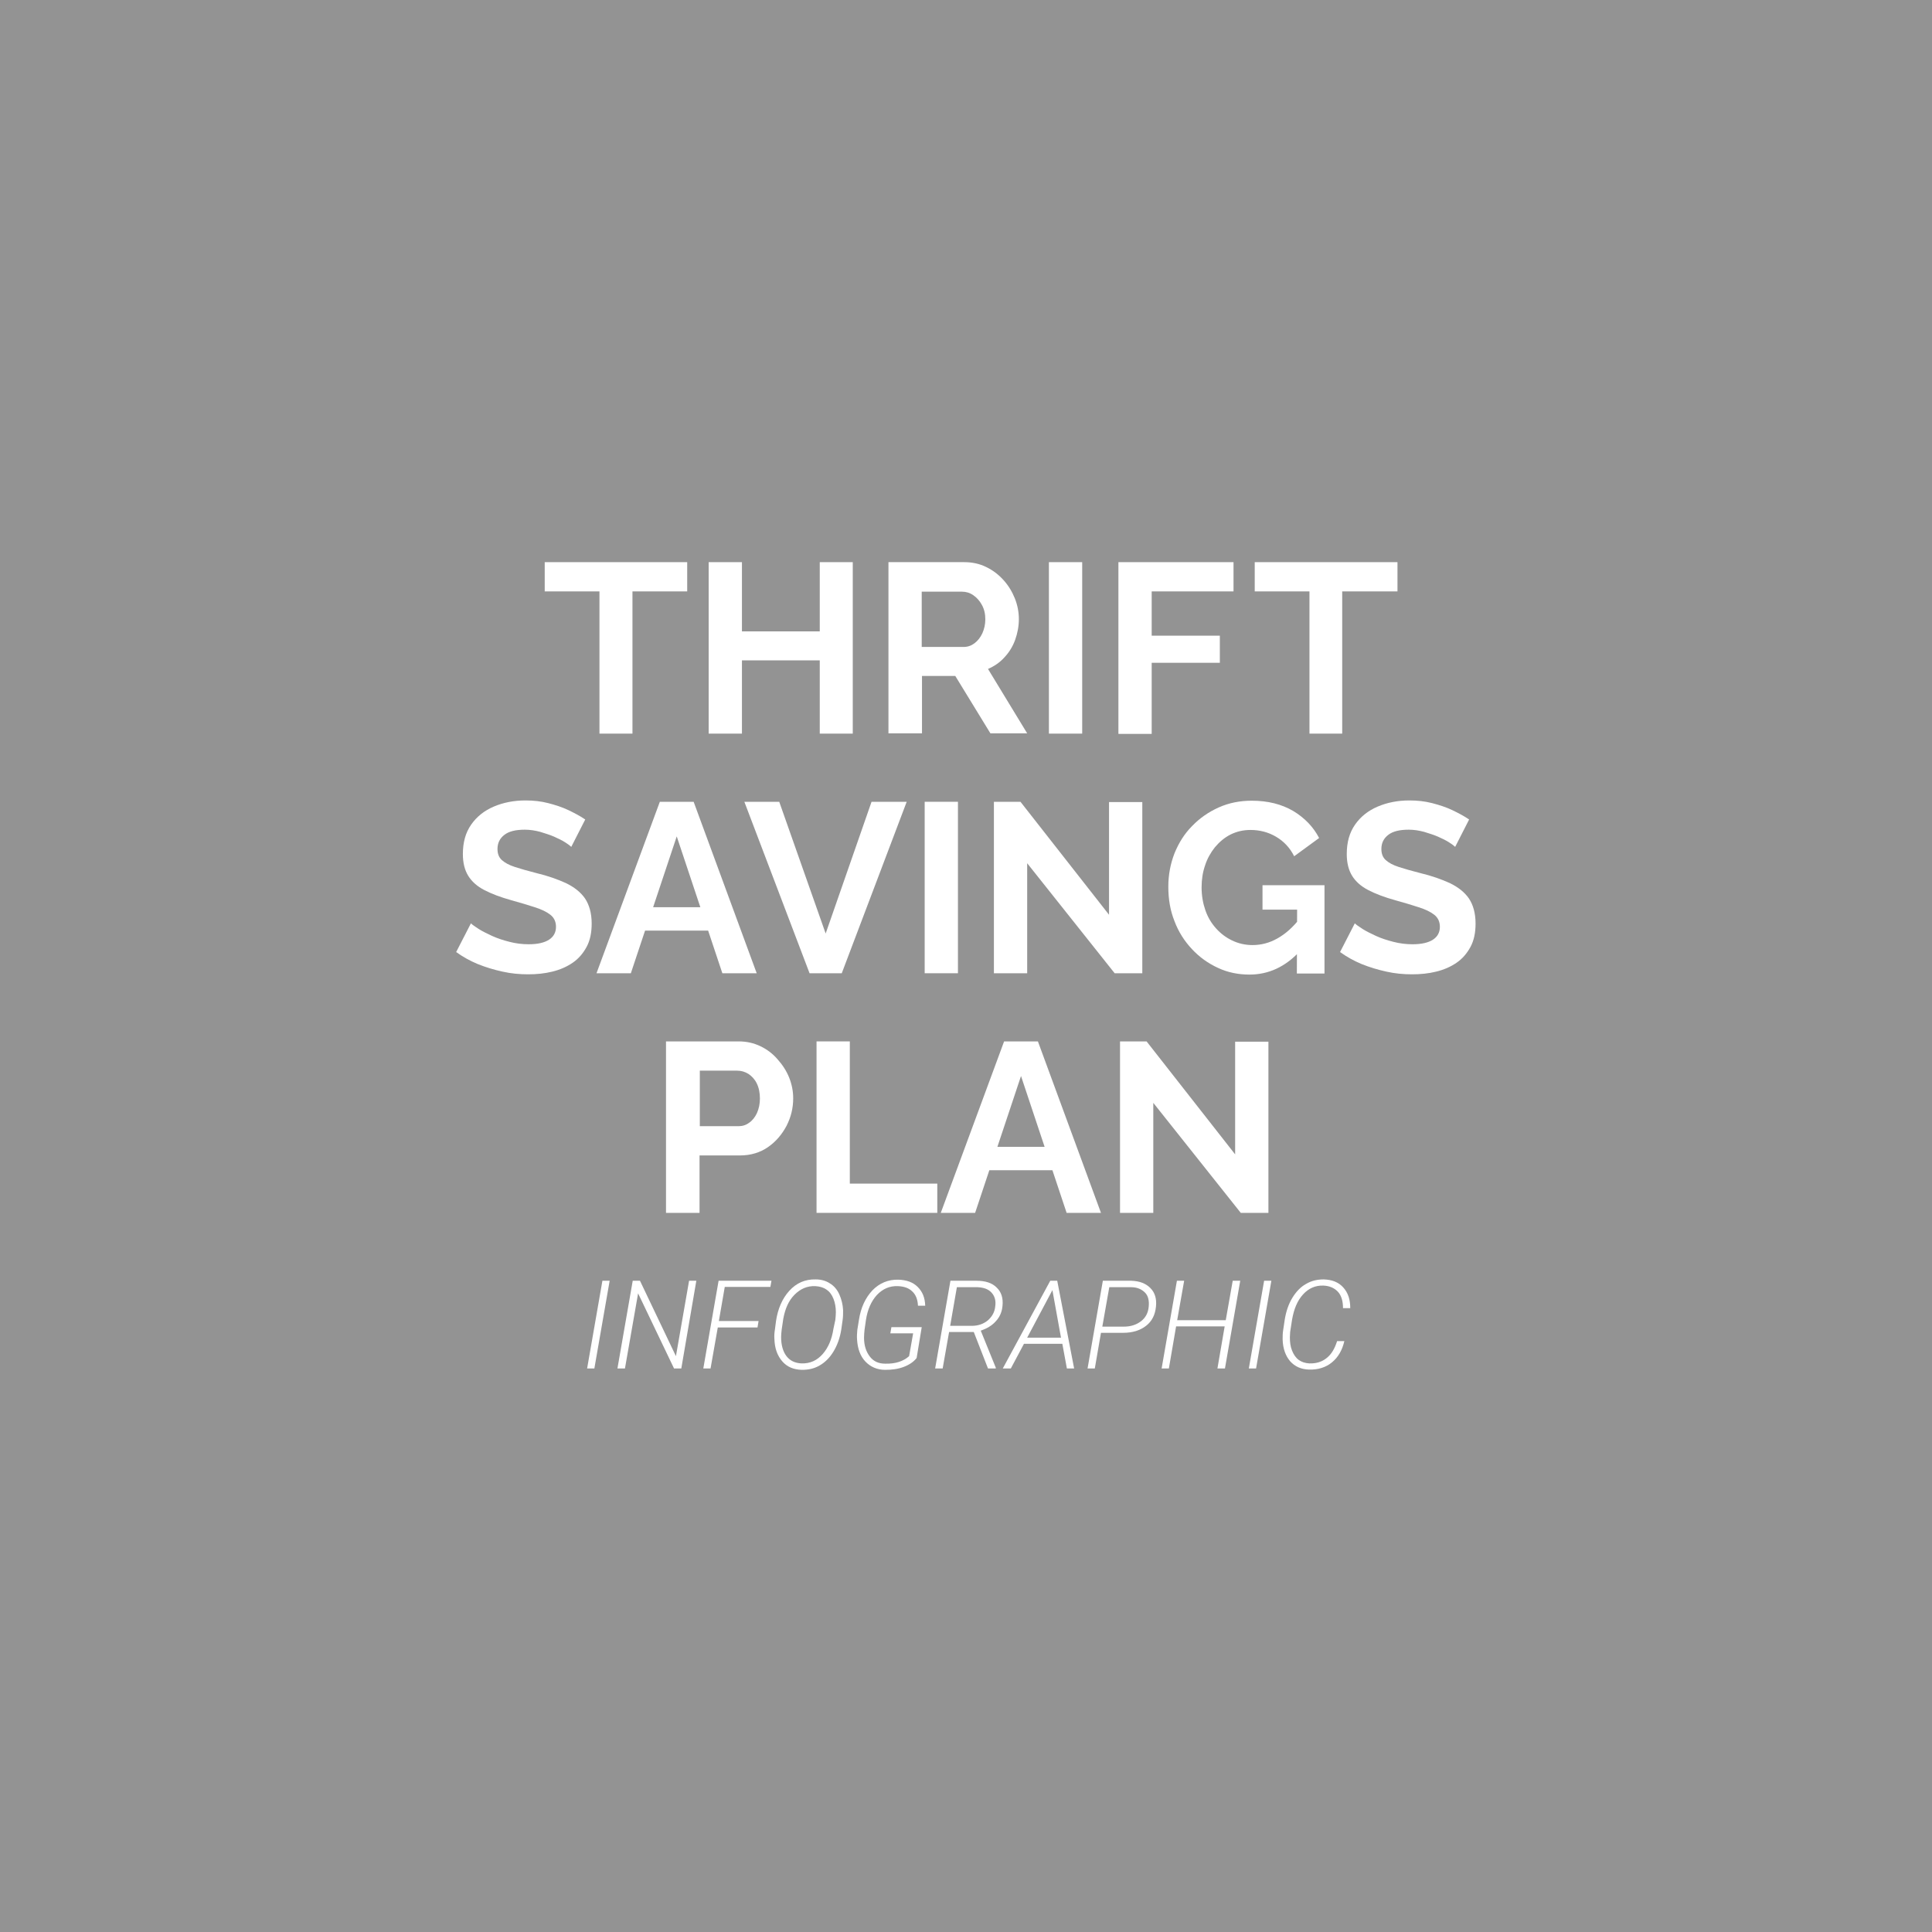
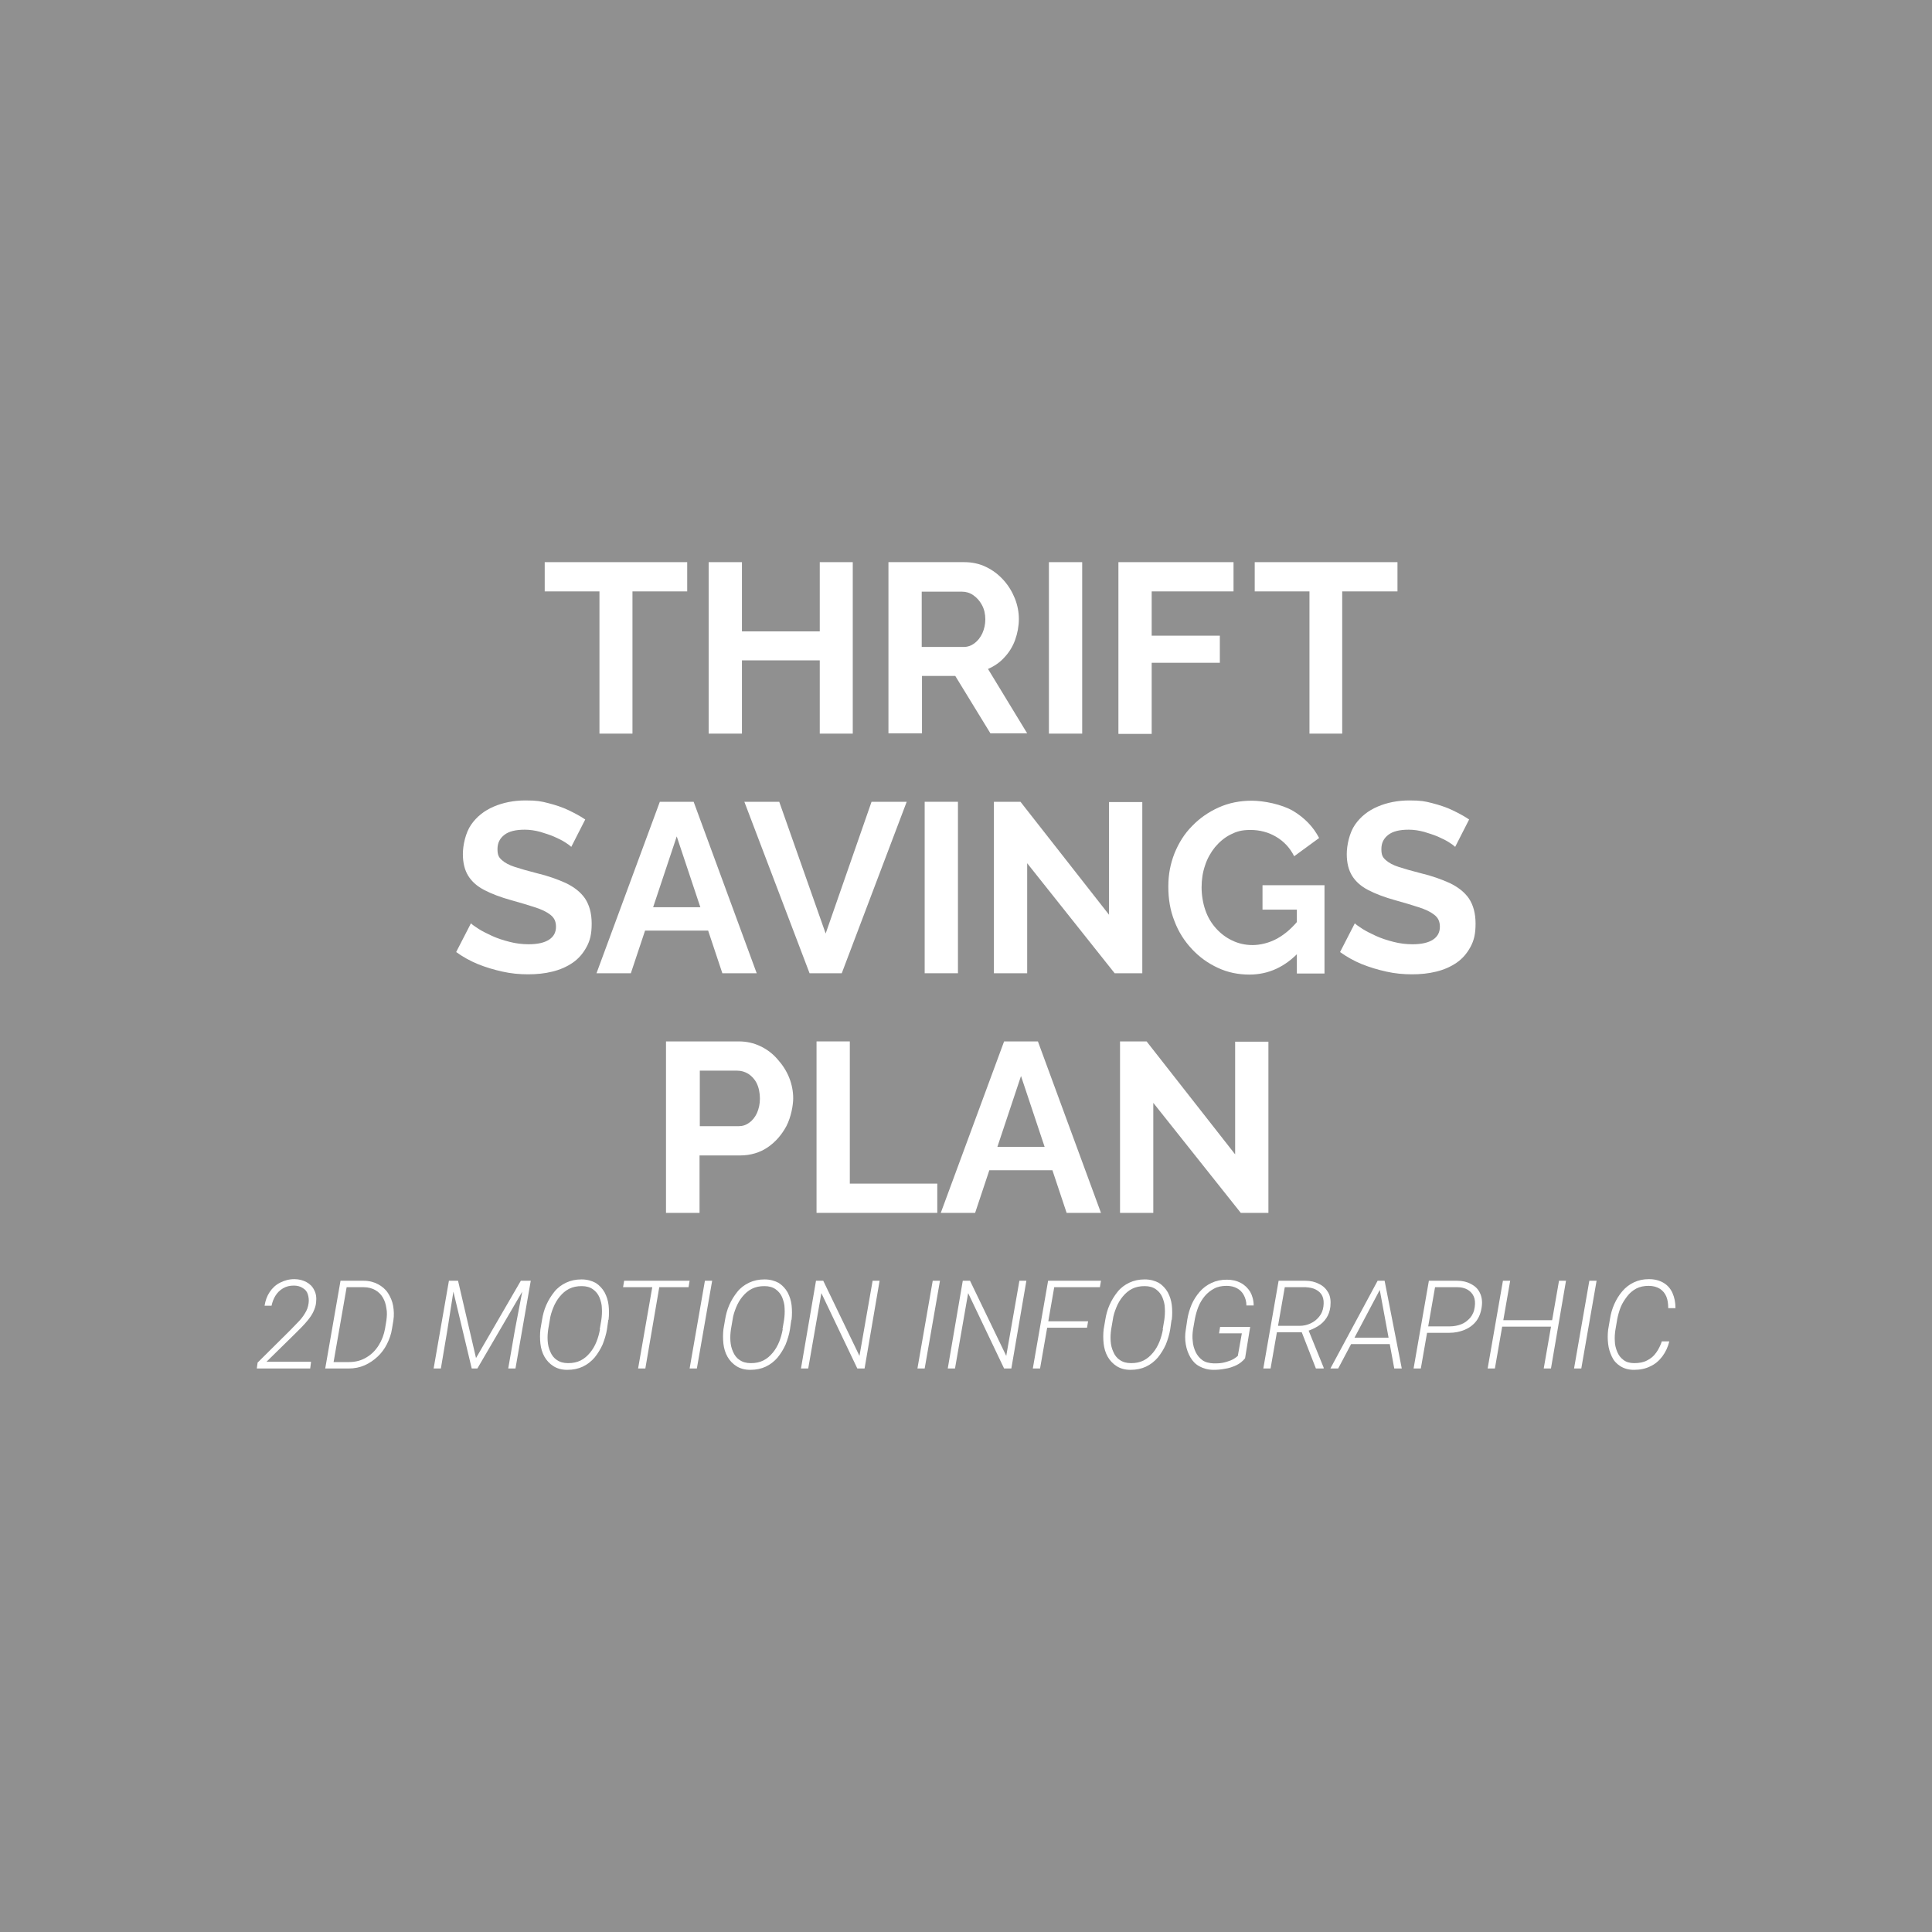
- <svg xmlns="http://www.w3.org/2000/svg" version="1.1" id="Layer_1" x="0px" y="0px" viewBox="0 0 720 720" style="enable-background:new 0 0 720 720;" xml:space="preserve">
-   <style type="text/css">
- 	.st0{opacity:0.39;enable-background:new    ;}
- 	.st1{fill:none;}
- 	.st2{fill:#FFFFFF;}
- </style>
-   <rect class="st0" width="720" height="720" />
-   <rect x="-739.1" y="300" class="st1" width="720" height="407" />
-   <text transform="matrix(1 0 0 1 -661.8281 365.6877)" style="font-family:'Raleway-Bold'; font-size:90px;">JUNE &amp; JULY</text>
-   <text transform="matrix(1 0 0 1 -659.3281 420.8877)" style="font-family:'Roboto-LightItalic'; font-size:46px;">CALENDER ILLUSTRATIONS</text>
-   <rect x="-626.3" y="-148" class="st1" width="571.4" height="347.1" />
-   <text transform="matrix(1 0 0 1 -501.8652 -82.2682)" style="font-family:'Raleway-Bold'; font-size:90px;">THRI</text>
-   <text transform="matrix(1 0 0 1 -293.5652 -82.2682)" style="font-family:'Raleway-Bold'; font-size:90px; letter-spacing:5;">FT</text>
-   <text transform="matrix(1 0 0 1 -172.6652 -82.2682)" style="font-family:'Raleway-Bold'; font-size:90px;"> </text>
-   <text transform="matrix(1 0 0 1 -536.2652 25.7318)" style="font-family:'Raleway-Bold'; font-size:90px;">SAVINGS </text>
-   <text transform="matrix(1 0 0 1 -459.5652 133.7318)" style="font-family:'Raleway-Bold'; font-size:90px;">PLAN</text>
-   <text transform="matrix(1 0 0 1 -484.5652 191.7318)" style="font-family:'Roboto-LightItalic'; font-size:46px;">INFOGRAPHIC</text>
+ <svg xmlns="http://www.w3.org/2000/svg" id="Layer_1" version="1.1" viewBox="0 0 720 720">
+   <defs>
+     <style>
+       .st0, .st1, .st2, .st3, .st4 {
+         isolation: isolate;
+       }
+ 
+       .st0, .st2 {
+         font-family: Raleway-Bold, Raleway;
+         font-size: 90px;
+         font-weight: 700;
+       }
+ 
+       .st5 {
+         fill: #fff;
+       }
+ 
+       .st6 {
+         fill: none;
+       }
+ 
+       .st2 {
+         letter-spacing: 0em;
+       }
+ 
+       .st3 {
+         font-family: Roboto-LightItalic, Roboto;
+         font-size: 46px;
+         font-style: italic;
+         font-weight: 300;
+       }
+ 
+       .st4 {
+         opacity: .4;
+       }
+     </style>
+   </defs>
+   <rect class="st4" width="720" height="720" />
+   <rect class="st6" x="-739.1" y="300" width="720" height="407" />
+   <text class="st0" transform="translate(-661.8 365.7)">
+     <tspan x="0" y="0">JUNE &amp; JULY</tspan>
+   </text>
+   <rect class="st6" x="-626.3" y="-148" width="571.4" height="347.1" />
+   <text class="st0" transform="translate(-501.9 -82.3)">
+     <tspan x="0" y="0">THRI</tspan>
+   </text>
+   <text class="st2" transform="translate(-293.6 -82.3)">
+     <tspan x="0" y="0">FT</tspan>
+   </text>
+   <text class="st0" transform="translate(-172.7 -82.3)">
+     <tspan x="0" y="0"> </tspan>
+   </text>
+   <text class="st0" transform="translate(-536.3 25.7)">
+     <tspan x="0" y="0">SAVINGS </tspan>
+   </text>
+   <text class="st0" transform="translate(-459.6 133.7)">
+     <tspan x="0" y="0">PLAN</tspan>
+   </text>
+   <text class="st3" transform="translate(-484.6 191.7)">
+     <tspan x="0" y="0">INFOGRAPHIC</tspan>
+   </text>
  <g>
-     <path class="st2" d="M256.1,220.4h-20.4v53h-12.3v-53H203v-10.9h53.1V220.4z" />
-     <path class="st2" d="M317.8,209.5v63.9h-12.3v-27.3h-29v27.3h-12.4v-63.9h12.4v25.8h29v-25.8L317.8,209.5L317.8,209.5z" />
-     <path class="st2" d="M331.1,273.4v-63.9h28.3c2.9,0,5.7,0.6,8.1,1.8c2.5,1.2,4.6,2.8,6.5,4.9c1.8,2,3.2,4.3,4.2,6.8   s1.5,5.1,1.5,7.7c0,2.7-0.5,5.3-1.4,7.8c-0.9,2.5-2.3,4.7-4,6.5c-1.7,1.9-3.8,3.3-6.1,4.3l14.6,24h-13.7L356,251.9h-12.4v21.4   h-12.5V273.4z M343.5,241.1h15.6c1.6,0,2.9-0.5,4.1-1.4s2.2-2.2,2.9-3.7c0.7-1.6,1.1-3.3,1.1-5.2c0-2-0.4-3.8-1.3-5.4   c-0.8-1.5-1.9-2.7-3.2-3.6c-1.3-0.9-2.7-1.3-4.2-1.3h-15V241.1z" />
-     <path class="st2" d="M390.9,273.4v-63.9h12.4v63.9H390.9L390.9,273.4z" />
-     <path class="st2" d="M416.8,273.4v-63.9h42.9v10.9h-30.5v16.5h25.4V247h-25.4v26.5h-12.4V273.4z" />
-     <path class="st2" d="M520.6,220.4h-20.4v53H488v-53h-20.4v-10.9h53.2v10.9H520.6z" />
+     <g class="st1">
+       <path class="st5" d="M115.9,507.7l-.3,2.3h-19.9l.3-2.2,12.2-12.1c.9-.9,1.8-1.9,2.8-2.9,1-1,1.9-2.1,2.6-3.3.8-1.2,1.2-2.4,1.4-3.8.2-1.3,0-2.4-.3-3.4s-1-1.8-1.9-2.3c-.9-.6-2-.9-3.3-.9-1.5,0-2.8.3-4,1-1.2.7-2.1,1.6-2.8,2.7s-1.2,2.4-1.5,3.8h-2.6c.3-1.9.9-3.6,1.9-5.1,1-1.5,2.3-2.7,3.9-3.5s3.3-1.3,5.3-1.3c1.7,0,3.2.4,4.5,1.1,1.3.7,2.3,1.7,2.9,3,.7,1.3.9,2.8.7,4.6-.1,1.2-.5,2.3-1,3.4-.5,1.1-1.2,2.1-2,3.1-.8,1-1.6,1.9-2.5,2.8-.9.9-1.7,1.7-2.5,2.5l-10.5,10.3h16.6Z" />
+       <path class="st5" d="M129.6,477.3l-5.7,32.7h-2.7l5.7-32.7h2.7ZM130.1,510h-7.4l.4-2.4h7c2.4,0,4.6-.6,6.4-1.7,1.9-1.1,3.4-2.6,4.6-4.5s2-4,2.4-6.3l.5-3c.2-1.6.3-3.1,0-4.5-.2-1.5-.6-2.8-1.3-4-.7-1.2-1.6-2.1-2.8-2.8s-2.7-1.1-4.4-1.1h-7.7l.4-2.4h7.3c2.1,0,3.9.5,5.4,1.3,1.5.8,2.8,1.9,3.7,3.3.9,1.4,1.6,3,1.9,4.7s.4,3.6.1,5.5l-.5,3c-.3,2.1-1,4-1.9,5.8-.9,1.8-2.1,3.4-3.5,4.7-1.4,1.3-3,2.4-4.8,3.2-1.8.8-3.8,1.2-6,1.2Z" />
+       <path class="st5" d="M167.2,477.3h2.4l-2.9,18.5-2.4,14.2h-2.7l5.7-32.7ZM168.1,477.3h2.6l6.7,28.8,16.7-28.8h2.9l-19.1,32.7h-2.1l-7.8-32.7ZM195.4,477.3h2.4l-5.7,32.7h-2.7l2.5-14.4,3.5-18.3Z" />
+       <path class="st5" d="M226.7,491.9l-.5,3.5c-.3,1.9-.9,3.8-1.6,5.6-.8,1.8-1.8,3.4-3,4.9-1.2,1.4-2.7,2.6-4.4,3.4-1.7.8-3.6,1.2-5.8,1.2-2.1,0-3.8-.5-5.2-1.4-1.4-.9-2.5-2.1-3.3-3.5s-1.3-3.1-1.5-4.8c-.2-1.8-.2-3.6,0-5.4l.6-3.5c.3-1.9.8-3.8,1.6-5.6.8-1.8,1.8-3.4,3-4.9s2.7-2.6,4.4-3.4,3.6-1.2,5.7-1.2c2.1,0,3.8.5,5.3,1.3,1.4.9,2.5,2.1,3.3,3.5.8,1.5,1.3,3.1,1.5,4.8.2,1.8.2,3.6,0,5.4ZM223.5,495.4l.6-3.5c.2-1.4.3-2.9.2-4.3,0-1.5-.4-2.8-.9-4.1-.5-1.2-1.3-2.2-2.4-3-1.1-.8-2.5-1.2-4.2-1.2-1.8,0-3.3.3-4.7,1-1.4.7-2.5,1.7-3.5,2.9-1,1.2-1.8,2.6-2.4,4.1-.6,1.5-1.1,3-1.3,4.6l-.6,3.5c-.2,1.4-.3,2.8-.2,4.3.1,1.5.4,2.8,1,4.1.5,1.2,1.3,2.3,2.4,3,1.1.8,2.5,1.2,4.2,1.2,1.8,0,3.3-.3,4.7-1,1.4-.7,2.5-1.7,3.5-2.9,1-1.2,1.8-2.6,2.4-4.1.6-1.5,1-3,1.3-4.6Z" />
+       <path class="st5" d="M257,477.3l-.4,2.4h-24.4l.4-2.4h24.4ZM246.1,477.3l-5.6,32.7h-2.7l5.7-32.7h2.7Z" />
+       <path class="st5" d="M265.4,477.3l-5.7,32.7h-2.7l5.7-32.7h2.7Z" />
+       <path class="st5" d="M294.9,491.9l-.5,3.5c-.3,1.9-.9,3.8-1.6,5.6-.8,1.8-1.8,3.4-3,4.9-1.2,1.4-2.7,2.6-4.4,3.4-1.7.8-3.6,1.2-5.8,1.2-2.1,0-3.8-.5-5.2-1.4-1.4-.9-2.5-2.1-3.3-3.5s-1.3-3.1-1.5-4.8c-.2-1.8-.2-3.6,0-5.4l.6-3.5c.3-1.9.8-3.8,1.6-5.6.8-1.8,1.8-3.4,3-4.9s2.7-2.6,4.4-3.4,3.6-1.2,5.7-1.2c2.1,0,3.8.5,5.3,1.3,1.4.9,2.5,2.1,3.3,3.5.8,1.5,1.3,3.1,1.5,4.8.2,1.8.2,3.6,0,5.4ZM291.6,495.4l.6-3.5c.2-1.4.3-2.9.2-4.3,0-1.5-.4-2.8-.9-4.1-.5-1.2-1.3-2.2-2.4-3-1.1-.8-2.5-1.2-4.2-1.2-1.8,0-3.3.3-4.7,1-1.4.7-2.5,1.7-3.5,2.9-1,1.2-1.8,2.6-2.4,4.1-.6,1.5-1.1,3-1.3,4.6l-.6,3.5c-.2,1.4-.3,2.8-.2,4.3.1,1.5.4,2.8,1,4.1.5,1.2,1.3,2.3,2.4,3,1.1.8,2.5,1.2,4.2,1.2,1.8,0,3.3-.3,4.7-1,1.4-.7,2.5-1.7,3.5-2.9,1-1.2,1.8-2.6,2.4-4.1.6-1.5,1-3,1.3-4.6Z" />
+       <path class="st5" d="M327.8,477.3l-5.6,32.7h-2.7l-13.4-28.1-4.9,28.1h-2.7l5.6-32.7h2.7l13.5,28,4.9-28h2.7Z" />
+       <path class="st5" d="M350.3,477.3l-5.7,32.7h-2.7l5.7-32.7h2.7Z" />
+       <path class="st5" d="M382.5,477.3l-5.6,32.7h-2.7l-13.4-28.1-4.9,28.1h-2.7l5.6-32.7h2.7l13.5,28,4.9-28h2.7Z" />
+       <path class="st5" d="M393.3,477.3l-5.7,32.7h-2.7l5.7-32.7h2.7ZM405.5,492.4l-.4,2.4h-15.7l.4-2.4h15.7ZM410.3,477.3l-.4,2.4h-17.9l.4-2.4h17.9Z" />
+       <path class="st5" d="M436.6,491.9l-.5,3.5c-.3,1.9-.9,3.8-1.6,5.6-.8,1.8-1.8,3.4-3,4.9-1.2,1.4-2.7,2.6-4.4,3.4-1.7.8-3.6,1.2-5.8,1.2-2.1,0-3.8-.5-5.2-1.4-1.4-.9-2.5-2.1-3.3-3.5s-1.3-3.1-1.5-4.8c-.2-1.8-.2-3.6,0-5.4l.6-3.5c.3-1.9.8-3.8,1.6-5.6.8-1.8,1.8-3.4,3-4.9s2.7-2.6,4.4-3.4,3.6-1.2,5.7-1.2c2.1,0,3.8.5,5.3,1.3,1.4.9,2.5,2.1,3.3,3.5.8,1.5,1.3,3.1,1.5,4.8.2,1.8.2,3.6,0,5.4ZM433.3,495.4l.6-3.5c.2-1.4.3-2.9.2-4.3,0-1.5-.4-2.8-.9-4.1-.5-1.2-1.3-2.2-2.4-3-1.1-.8-2.5-1.2-4.2-1.2-1.8,0-3.3.3-4.7,1-1.4.7-2.5,1.7-3.5,2.9-1,1.2-1.8,2.6-2.4,4.1-.6,1.5-1.1,3-1.3,4.6l-.6,3.5c-.2,1.4-.3,2.8-.2,4.3.1,1.5.4,2.8,1,4.1.5,1.2,1.3,2.3,2.4,3,1.1.8,2.5,1.2,4.2,1.2,1.8,0,3.3-.3,4.7-1,1.4-.7,2.5-1.7,3.5-2.9,1-1.2,1.8-2.6,2.4-4.1.6-1.5,1-3,1.3-4.6Z" />
+       <path class="st5" d="M465.9,494.5l-1.9,11.7c-.9,1.1-2,2-3.3,2.6-1.3.6-2.7,1.1-4.2,1.3-1.5.3-2.9.4-4.2.4-2.1,0-3.8-.5-5.3-1.3s-2.6-2-3.4-3.4c-.8-1.4-1.4-3-1.7-4.8-.3-1.8-.3-3.6,0-5.4l.6-4c.3-1.9.9-3.8,1.6-5.5.8-1.8,1.8-3.3,3-4.7,1.2-1.4,2.7-2.5,4.4-3.3,1.7-.8,3.6-1.2,5.7-1.2,2,0,3.7.4,5.2,1.2s2.6,1.9,3.5,3.3c.8,1.4,1.3,3.2,1.3,5.1h-2.7c0-1.5-.4-2.8-1-3.9-.6-1.1-1.4-1.9-2.5-2.5-1.1-.6-2.4-.9-3.9-.9-1.7,0-3.3.3-4.6,1s-2.5,1.6-3.5,2.8c-1,1.2-1.8,2.5-2.4,4-.6,1.5-1,3-1.3,4.5l-.7,4c-.2,1.4-.3,2.9-.1,4.3.1,1.5.5,2.8,1.1,4.1.6,1.2,1.4,2.2,2.5,3,1.1.8,2.5,1.1,4.2,1.2,1,0,2.1,0,3.2-.2s2.1-.5,3.1-.9c1-.4,1.9-1,2.7-1.7l1.5-8.4h-8.5l.4-2.4h11.3Z" />
+       <path class="st5" d="M476.4,477.3h10.1c1.9,0,3.6.4,5.1,1.2,1.5.7,2.6,1.8,3.4,3.2.8,1.4,1,3.1.8,5.2-.2,1.7-.7,3.1-1.5,4.3-.8,1.2-1.8,2.2-3.1,3-1.3.8-2.6,1.4-4.1,1.9l-1,.4h-11.2l.4-2.4h9c1.5,0,2.8-.3,4.1-.9s2.3-1.4,3.2-2.5,1.4-2.3,1.6-3.8c.2-1.5.1-2.8-.4-3.9s-1.3-1.8-2.4-2.4c-1.1-.6-2.4-.8-3.8-.9h-7.8l-5.3,30.3h-2.7l5.7-32.7ZM490.4,510l-5.7-14.6h2.8s5.8,14.3,5.8,14.3v.3h-2.9Z" />
+       <path class="st5" d="M514.9,479.4l-16.2,30.6h-2.9l17.6-32.7h2l-.5,2.1ZM519.6,498.5l-.4,2.4h-16.9l.4-2.4h16.9ZM519.6,510l-5.7-30.9.2-1.8h1.9l6.4,32.7h-2.7Z" />
+       <path class="st5" d="M540.3,496.7h-9.3l.4-2.4h8.9c1.6,0,3-.3,4.3-.8,1.3-.5,2.4-1.4,3.3-2.4.9-1.1,1.5-2.4,1.7-4.1.2-1.5.1-2.8-.4-3.9-.5-1.1-1.3-1.9-2.3-2.5-1.1-.6-2.3-.9-3.8-.9h-8.3l-5.3,30.3h-2.7l5.7-32.7h10.6c1.9,0,3.6.4,5.1,1.2,1.5.8,2.6,1.8,3.3,3.3.7,1.4,1,3.2.7,5.2-.3,2.2-1,4-2.1,5.4s-2.6,2.5-4.3,3.2c-1.7.7-3.6,1.1-5.7,1.1Z" />
+       <path class="st5" d="M562.8,477.3l-5.7,32.7h-2.7l5.7-32.7h2.7ZM578.9,492l-.4,2.4h-19.3l.4-2.4h19.3ZM583.6,477.3l-5.6,32.7h-2.7l5.7-32.7h2.7Z" />
+       <path class="st5" d="M595,477.3l-5.7,32.7h-2.7l5.7-32.7h2.7Z" />
+       <path class="st5" d="M619.4,499.9h2.7c-.5,2.1-1.4,4-2.6,5.6-1.2,1.6-2.7,2.9-4.5,3.7-1.8.9-3.8,1.3-6.1,1.3-2,0-3.7-.5-5.1-1.4-1.4-.9-2.4-2-3.1-3.5s-1.2-3-1.4-4.8c-.2-1.7-.2-3.5,0-5.2l.7-4.1c.3-1.9.8-3.7,1.6-5.5s1.8-3.4,3-4.8,2.6-2.5,4.3-3.3c1.7-.8,3.5-1.2,5.6-1.2,2.2,0,4,.5,5.5,1.4,1.5.9,2.6,2.2,3.3,3.8.7,1.6,1.1,3.4,1.1,5.6h-2.7c0-1.6-.2-3.1-.7-4.3-.5-1.2-1.3-2.2-2.4-2.9s-2.5-1.1-4.2-1.1c-1.7,0-3.2.3-4.6,1-1.3.7-2.5,1.7-3.4,2.9s-1.8,2.5-2.4,4c-.6,1.5-1,3-1.3,4.5l-.7,4.1c-.2,1.3-.3,2.7-.2,4.1,0,1.4.4,2.8.9,4,.5,1.2,1.2,2.2,2.3,3,1,.8,2.4,1.2,4,1.2,1.9,0,3.5-.3,4.8-1,1.4-.7,2.5-1.6,3.4-2.9.9-1.2,1.6-2.7,2.2-4.4Z" />
+     </g>
+     <path class="st5" d="M256.1,220.4h-20.4v53h-12.3v-53h-20.4v-10.9h53.1v10.9Z" />
+     <path class="st5" d="M317.8,209.5v63.9h-12.3v-27.3h-29v27.3h-12.4v-63.9h12.4v25.8h29v-25.8h12.3Z" />
+     <path class="st5" d="M331.1,273.4v-63.9h28.3c2.9,0,5.7.6,8.1,1.8,2.5,1.2,4.6,2.8,6.5,4.9,1.8,2,3.2,4.3,4.2,6.8s1.5,5.1,1.5,7.7-.5,5.3-1.4,7.8-2.3,4.7-4,6.5c-1.7,1.9-3.8,3.3-6.1,4.3l14.6,24h-13.7l-13.1-21.4h-12.4v21.4h-12.5ZM343.5,241.1h15.6c1.6,0,2.9-.5,4.1-1.4s2.2-2.2,2.9-3.7c.7-1.6,1.1-3.3,1.1-5.2s-.4-3.8-1.3-5.4c-.8-1.5-1.9-2.7-3.2-3.6-1.3-.9-2.7-1.3-4.2-1.3h-15v20.6Z" />
+     <path class="st5" d="M390.9,273.4v-63.9h12.4v63.9h-12.4Z" />
+     <path class="st5" d="M416.8,273.4v-63.9h42.9v10.9h-30.5v16.5h25.4v10.1h-25.4v26.5h-12.4Z" />
+     <path class="st5" d="M520.6,220.4h-20.4v53h-12.2v-53h-20.4v-10.9h53.2v10.9h-.2Z" />
    <g>
-       <path class="st2" d="M212.9,315.6c-0.4-0.4-1.2-1-2.3-1.7s-2.5-1.4-4.1-2.1s-3.3-1.2-5.2-1.8c-1.9-0.5-3.8-0.8-5.7-0.8    c-3.4,0-5.9,0.6-7.6,1.9s-2.6,3-2.6,5.3c0,1.7,0.5,3.1,1.6,4.1s2.7,1.9,4.9,2.6s4.9,1.5,8.1,2.3c4.2,1,7.8,2.3,10.9,3.7    c3.1,1.5,5.5,3.4,7.1,5.7c1.6,2.4,2.5,5.5,2.5,9.4c0,3.4-0.6,6.3-1.9,8.7c-1.3,2.4-3,4.4-5.2,5.9s-4.7,2.6-7.6,3.3    c-2.8,0.7-5.8,1-9,1s-6.4-0.3-9.5-1c-3.2-0.7-6.2-1.6-9.2-2.8c-2.9-1.2-5.6-2.7-8.1-4.5l5.5-10.7c0.5,0.5,1.5,1.2,2.9,2.1    s3.1,1.7,5,2.6c2,0.9,4.1,1.6,6.5,2.2c2.3,0.6,4.7,0.9,7.1,0.9c3.4,0,5.9-0.6,7.6-1.7c1.7-1.1,2.6-2.7,2.6-4.8    c0-1.9-0.7-3.4-2.1-4.5c-1.4-1.1-3.3-2-5.8-2.8s-5.4-1.7-8.7-2.6c-4-1.1-7.4-2.4-10.1-3.8c-2.7-1.4-4.7-3.2-6-5.3    c-1.3-2.1-2-4.8-2-8.1c0-4.4,1-8,3.1-11s4.9-5.2,8.4-6.7s7.5-2.3,11.8-2.3c3,0,5.8,0.3,8.5,1s5.2,1.5,7.5,2.6s4.4,2.2,6.3,3.5    L212.9,315.6z" />
-       <path class="st2" d="M245.9,298.8h12.6l23.5,63.9h-12.8l-5.3-15.9h-23.5l-5.3,15.9h-12.8L245.9,298.8z M261,338.1l-8.8-26.4    l-8.8,26.4H261z" />
-       <path class="st2" d="M290.4,298.8l17.3,49.1l17.1-49.1h13.1l-24.2,63.9h-12l-24.3-63.9H290.4z" />
-       <path class="st2" d="M344.6,362.7v-63.9H357v63.9H344.6z" />
-       <path class="st2" d="M382.8,321.7v41h-12.4v-63.9h9.9l33,42.1v-42h12.4v63.8h-10.3L382.8,321.7z" />
-       <path class="st2" d="M465.6,363.2c-4.1,0-8.1-0.8-11.7-2.5c-3.7-1.7-6.9-4-9.7-7c-2.8-3-5-6.4-6.5-10.4c-1.6-4-2.3-8.2-2.3-12.9    c0-4.4,0.8-8.5,2.3-12.4c1.6-3.9,3.7-7.3,6.6-10.2c2.8-2.9,6.1-5.2,9.9-6.9c3.8-1.7,7.9-2.5,12.3-2.5c6,0,11.1,1.3,15.4,3.8    c4.3,2.6,7.5,5.9,9.7,10.1l-9.3,6.8c-1.6-3.2-3.9-5.6-6.8-7.3c-2.9-1.7-6.1-2.5-9.5-2.5c-2.7,0-5.2,0.6-7.4,1.7s-4.1,2.7-5.8,4.7    c-1.6,2-2.9,4.3-3.7,6.8c-0.9,2.6-1.3,5.3-1.3,8.2c0,3.1,0.5,5.9,1.4,8.5c0.9,2.6,2.2,4.8,4,6.8c1.7,1.9,3.7,3.4,6,4.5    s4.8,1.7,7.6,1.7c3.2,0,6.3-0.8,9.3-2.5s5.7-4.1,8.3-7.4v12.2C479,360.3,472.8,363.2,465.6,363.2z M483.4,339h-12.9v-9.1h23.1    v32.9h-10.3L483.4,339L483.4,339z" />
-       <path class="st2" d="M542.3,315.6c-0.4-0.4-1.2-1-2.3-1.7s-2.5-1.4-4.1-2.1s-3.3-1.2-5.2-1.8c-1.9-0.5-3.8-0.8-5.7-0.8    c-3.4,0-5.9,0.6-7.6,1.9s-2.6,3-2.6,5.3c0,1.7,0.5,3.1,1.6,4.1s2.7,1.9,4.9,2.6s4.9,1.5,8.1,2.3c4.2,1,7.8,2.3,10.9,3.7    c3.1,1.5,5.5,3.4,7.1,5.7c1.6,2.4,2.5,5.5,2.5,9.4c0,3.4-0.6,6.3-1.9,8.7c-1.3,2.4-3,4.4-5.2,5.9s-4.7,2.6-7.6,3.3    c-2.8,0.7-5.8,1-9,1s-6.4-0.3-9.5-1c-3.2-0.7-6.2-1.6-9.2-2.8c-2.9-1.2-5.6-2.7-8.1-4.5l5.5-10.7c0.5,0.5,1.5,1.2,2.9,2.1    c1.4,0.9,3.1,1.7,5,2.6c2,0.9,4.1,1.6,6.5,2.2c2.3,0.6,4.7,0.9,7.1,0.9c3.4,0,5.9-0.6,7.6-1.7s2.6-2.7,2.6-4.8    c0-1.9-0.7-3.4-2.1-4.5c-1.4-1.1-3.3-2-5.8-2.8s-5.4-1.7-8.7-2.6c-4-1.1-7.4-2.4-10.1-3.8c-2.7-1.4-4.7-3.2-6-5.3    c-1.3-2.1-2-4.8-2-8.1c0-4.4,1-8,3.1-11c2.1-3,4.9-5.2,8.4-6.7s7.5-2.3,11.8-2.3c3,0,5.8,0.3,8.5,1s5.2,1.5,7.5,2.6    s4.4,2.2,6.3,3.5L542.3,315.6z" />
+       <path class="st5" d="M212.9,315.6c-.4-.4-1.2-1-2.3-1.7s-2.5-1.4-4.1-2.1-3.3-1.2-5.2-1.8c-1.9-.5-3.8-.8-5.7-.8-3.4,0-5.9.6-7.6,1.9s-2.6,3-2.6,5.3.5,3.1,1.6,4.1,2.7,1.9,4.9,2.6,4.9,1.5,8.1,2.3c4.2,1,7.8,2.3,10.9,3.7,3.1,1.5,5.5,3.4,7.1,5.7,1.6,2.4,2.5,5.5,2.5,9.4s-.6,6.3-1.9,8.7c-1.3,2.4-3,4.4-5.2,5.9s-4.7,2.6-7.6,3.3c-2.8.7-5.8,1-9,1s-6.4-.3-9.5-1c-3.2-.7-6.2-1.6-9.2-2.8-2.9-1.2-5.6-2.7-8.1-4.5l5.5-10.7c.5.5,1.5,1.2,2.9,2.1s3.1,1.7,5,2.6c2,.9,4.1,1.6,6.5,2.2,2.3.6,4.7.9,7.1.9,3.4,0,5.9-.6,7.6-1.7,1.7-1.1,2.6-2.7,2.6-4.8s-.7-3.4-2.1-4.5c-1.4-1.1-3.3-2-5.8-2.8s-5.4-1.7-8.7-2.6c-4-1.1-7.4-2.4-10.1-3.8-2.7-1.4-4.7-3.2-6-5.3-1.3-2.1-2-4.8-2-8.1s1-8,3.1-11,4.9-5.2,8.4-6.7,7.5-2.3,11.8-2.3,5.8.3,8.5,1,5.2,1.5,7.5,2.6,4.4,2.2,6.3,3.5l-5.2,10.2Z" />
+       <path class="st5" d="M245.9,298.8h12.6l23.5,63.9h-12.8l-5.3-15.9h-23.5l-5.3,15.9h-12.8l23.6-63.9ZM261,338.1l-8.8-26.4-8.8,26.4h17.6Z" />
+       <path class="st5" d="M290.4,298.8l17.3,49.1,17.1-49.1h13.1l-24.2,63.9h-12l-24.3-63.9h13Z" />
+       <path class="st5" d="M344.6,362.7v-63.9h12.4v63.9h-12.4Z" />
+       <path class="st5" d="M382.8,321.7v41h-12.4v-63.9h9.9l33,42.1v-42h12.4v63.8h-10.3l-32.6-41Z" />
+       <path class="st5" d="M465.6,363.2c-4.1,0-8.1-.8-11.7-2.5-3.7-1.7-6.9-4-9.7-7-2.8-3-5-6.4-6.5-10.4-1.6-4-2.3-8.2-2.3-12.9s.8-8.5,2.3-12.4c1.6-3.9,3.7-7.3,6.6-10.2,2.8-2.9,6.1-5.2,9.9-6.9,3.8-1.7,7.9-2.5,12.3-2.5s11.1,1.3,15.4,3.8c4.3,2.6,7.5,5.9,9.7,10.1l-9.3,6.8c-1.6-3.2-3.9-5.6-6.8-7.3-2.9-1.7-6.1-2.5-9.5-2.5s-5.2.6-7.4,1.7-4.1,2.7-5.8,4.7c-1.6,2-2.9,4.3-3.7,6.8-.9,2.6-1.3,5.3-1.3,8.2s.5,5.9,1.4,8.5,2.2,4.8,4,6.8c1.7,1.9,3.7,3.4,6,4.5s4.8,1.7,7.6,1.7,6.3-.8,9.3-2.5,5.7-4.1,8.3-7.4v12.2c-5.4,5.8-11.6,8.7-18.8,8.7ZM483.4,339h-12.9v-9.1h23.1v32.9h-10.3v-23.8h0Z" />
+       <path class="st5" d="M542.3,315.6c-.4-.4-1.2-1-2.3-1.7s-2.5-1.4-4.1-2.1-3.3-1.2-5.2-1.8c-1.9-.5-3.8-.8-5.7-.8-3.4,0-5.9.6-7.6,1.9s-2.6,3-2.6,5.3.5,3.1,1.6,4.1,2.7,1.9,4.9,2.6,4.9,1.5,8.1,2.3c4.2,1,7.8,2.3,10.9,3.7,3.1,1.5,5.5,3.4,7.1,5.7,1.6,2.4,2.5,5.5,2.5,9.4s-.6,6.3-1.9,8.7c-1.3,2.4-3,4.4-5.2,5.9s-4.7,2.6-7.6,3.3c-2.8.7-5.8,1-9,1s-6.4-.3-9.5-1c-3.2-.7-6.2-1.6-9.2-2.8-2.9-1.2-5.6-2.7-8.1-4.5l5.5-10.7c.5.5,1.5,1.2,2.9,2.1s3.1,1.7,5,2.6c2,.9,4.1,1.6,6.5,2.2,2.3.6,4.7.9,7.1.9,3.4,0,5.9-.6,7.6-1.7s2.6-2.7,2.6-4.8-.7-3.4-2.1-4.5c-1.4-1.1-3.3-2-5.8-2.8s-5.4-1.7-8.7-2.6c-4-1.1-7.4-2.4-10.1-3.8-2.7-1.4-4.7-3.2-6-5.3-1.3-2.1-2-4.8-2-8.1s1-8,3.1-11,4.9-5.2,8.4-6.7c3.5-1.5,7.5-2.3,11.8-2.3s5.8.3,8.5,1,5.2,1.5,7.5,2.6,4.4,2.2,6.3,3.5l-5.2,10.2Z" />
    </g>
    <g>
-       <path class="st2" d="M248.2,452v-63.9h27.1c2.9,0,5.6,0.6,8.1,1.8c2.5,1.2,4.6,2.8,6.4,4.9c1.8,2,3.3,4.3,4.3,6.8s1.5,5.1,1.5,7.7    c0,3.6-0.8,7-2.5,10.3c-1.7,3.2-4,5.9-6.9,7.9c-2.9,2-6.4,3.1-10.4,3.1h-15.1V452L248.2,452L248.2,452z M260.8,419.7h14.4    c1.5,0,2.8-0.4,4-1.3c1.2-0.8,2.2-2.1,2.9-3.6c0.7-1.6,1.1-3.4,1.1-5.4c0-2.2-0.4-4.1-1.2-5.7c-0.8-1.6-1.9-2.7-3.1-3.5    c-1.3-0.8-2.7-1.2-4.2-1.2h-13.9L260.8,419.7L260.8,419.7z" />
-       <path class="st2" d="M304.3,452v-63.9h12.4v53h32.6V452H304.3z" />
-       <path class="st2" d="M374.2,388.1h12.6l23.5,63.9h-12.8l-5.3-15.9h-23.5l-5.3,15.9h-12.8L374.2,388.1z M389.3,427.4l-8.8-26.4    l-8.8,26.4H389.3z" />
-       <path class="st2" d="M429.8,411v41h-12.4v-63.9h9.9l33,42.1v-42h12.4V452h-10.3L429.8,411z" />
-     </g>
-     <g>
-       <path class="st2" d="M221.5,510h-2.7l5.7-32.7h2.7L221.5,510z" />
-       <path class="st2" d="M253.9,510h-2.7l-13.4-28l-4.9,28h-2.8l5.7-32.7h2.7l13.4,28.1l4.9-28.1h2.7L253.9,510z" />
-       <path class="st2" d="M282.3,494.7h-14.8l-2.7,15.3h-2.7l5.7-32.7h19.7l-0.4,2.3h-17l-2.2,12.7h14.8L282.3,494.7z" />
-       <path class="st2" d="M298.8,510.5c-3.1-0.1-5.5-1.1-7.3-3.2c-1.8-2.1-2.8-4.8-2.9-8.3c-0.1-1.2,0-2.4,0.2-3.6l0.4-3.1    c0.7-4.6,2.3-8.3,4.9-11.2c2.7-3,6-4.4,9.9-4.3c2,0,3.8,0.5,5.3,1.5c1.5,0.9,2.7,2.3,3.5,4.1c0.8,1.8,1.3,3.8,1.4,5.9    c0,1.3,0,2.5-0.2,3.8l-0.5,3.5c-0.5,3.1-1.5,5.8-2.9,8.1c-1.4,2.3-3.1,4-5.2,5.2C303.3,510.1,301.2,510.5,298.8,510.5z     M311.3,491.9c0.1-0.9,0.2-1.9,0.2-2.9c0-1.8-0.3-3.5-0.9-5c-0.6-1.5-1.4-2.6-2.6-3.4c-1.1-0.8-2.5-1.2-4.2-1.3    c-3-0.1-5.5,1-7.7,3.2s-3.5,5.2-4.2,9c-0.5,3.1-0.8,5.3-0.8,6.8c0,3,0.7,5.4,2,7.1s3.2,2.6,5.6,2.7c3.2,0.1,5.8-1.1,7.9-3.5    c2.1-2.4,3.4-5.5,4-9.4L311.3,491.9z" />
-       <path class="st2" d="M341.6,506.1c-1.1,1.4-2.7,2.5-4.8,3.3s-4.4,1.1-6.9,1.1c-3,0-5.5-1.1-7.4-3.1c-1.9-2-2.9-4.8-3.1-8.2    c-0.1-1.2,0-2.4,0.1-3.6l0.6-3.7c0.7-4.6,2.4-8.2,5-11c2.6-2.7,5.9-4.1,9.7-4c3,0.1,5.4,0.9,7.2,2.7c1.8,1.8,2.7,4,2.8,7h-2.7    c-0.1-2.3-0.8-4.1-2.1-5.3c-1.3-1.3-3.1-1.9-5.4-2c-3.1-0.1-5.6,1-7.8,3.3c-2.1,2.3-3.5,5.4-4.1,9.4l-0.5,3.5c-0.1,1-0.2,2-0.2,3    c0,3,0.8,5.3,2.2,7.1s3.3,2.6,5.7,2.6c3.8,0.1,6.8-0.9,8.9-2.8l1.5-8.5h-8.5l0.4-2.3h11.3L341.6,506.1z" />
-       <path class="st2" d="M362.9,496.4h-9.2l-2.4,13.6h-2.8l5.7-32.7h9.7c3.3,0,5.8,0.8,7.5,2.5c1.8,1.7,2.5,4,2.2,6.9    c-0.2,2.2-1,4.1-2.5,5.7c-1.4,1.6-3.3,2.7-5.6,3.5l5.6,13.8v0.3h-2.9L362.9,496.4z M354.1,494.1h8.1c2.3,0,4.3-0.7,5.9-2    c1.6-1.4,2.6-3.1,2.8-5.3c0.3-2.1-0.2-3.8-1.4-5.1c-1.2-1.3-2.9-1.9-5.2-2h-7.7L354.1,494.1z" />
-       <path class="st2" d="M395.9,500.8h-14.3l-4.9,9.2h-3l17.7-32.7h2.6l6.3,32.7h-2.7L395.9,500.8z M382.8,498.5h12.6l-3.2-17.7    L382.8,498.5z" />
-       <path class="st2" d="M410.3,496.7L408,510h-2.7l5.7-32.7h10.6c3.1,0.1,5.4,1,7.1,2.7s2.4,4,2.1,6.9c-0.3,3.1-1.5,5.5-3.7,7.2    c-2.2,1.7-5,2.6-8.5,2.6L410.3,496.7z M410.8,494.4h8c2.6,0,4.7-0.7,6.4-2c1.7-1.3,2.7-3.1,2.9-5.5c0.2-2.2-0.2-4-1.4-5.2    c-1.2-1.2-2.9-2-5.1-2h-8.2L410.8,494.4z" />
-       <path class="st2" d="M456.5,510h-2.8l2.7-15.7h-18.1l-2.7,15.7h-2.7l5.7-32.7h2.7l-2.6,14.7h18.1l2.6-14.7h2.8L456.5,510z" />
-       <path class="st2" d="M468.1,510h-2.7l5.7-32.7h2.7L468.1,510z" />
-       <path class="st2" d="M501,499.8c-0.8,3.4-2.3,6-4.6,7.9c-2.3,1.9-5.2,2.8-8.6,2.7c-2.9-0.1-5.2-1.1-7-3.1c-1.7-2-2.7-4.7-2.8-8.1    c0-1.2,0-2.3,0.2-3.5l0.6-4c0.5-3,1.4-5.7,2.8-8c1.4-2.3,3.1-4.1,5.1-5.2c2-1.2,4.2-1.7,6.6-1.7c3.1,0.1,5.5,1,7.3,3    s2.6,4.5,2.6,7.7h-2.7c0-2.6-0.6-4.7-1.9-6.1s-3.1-2.2-5.4-2.3c-3-0.1-5.5,1-7.6,3.3c-2.1,2.3-3.4,5.4-4.1,9.5l-0.7,4.5l-0.1,2    c0,1.8,0.2,3.4,0.8,4.9s1.4,2.7,2.5,3.5c1.1,0.8,2.4,1.2,3.9,1.3c2.6,0.1,4.8-0.6,6.5-2c1.8-1.4,3-3.5,3.9-6.3L501,499.8z" />
+       <path class="st5" d="M248.2,452v-63.9h27.1c2.9,0,5.6.6,8.1,1.8,2.5,1.2,4.6,2.8,6.4,4.9,1.8,2,3.3,4.3,4.3,6.8s1.5,5.1,1.5,7.7-.8,7-2.5,10.3c-1.7,3.2-4,5.9-6.9,7.9s-6.4,3.1-10.4,3.1h-15.1v21.4h-12.5ZM260.8,419.7h14.4c1.5,0,2.8-.4,4-1.3,1.2-.8,2.2-2.1,2.9-3.6.7-1.6,1.1-3.4,1.1-5.4s-.4-4.1-1.2-5.7c-.8-1.6-1.9-2.7-3.1-3.5-1.3-.8-2.7-1.2-4.2-1.2h-13.9v20.7h0Z" />
+       <path class="st5" d="M304.3,452v-63.9h12.4v53h32.6v10.9h-45Z" />
+       <path class="st5" d="M374.2,388.1h12.6l23.5,63.9h-12.8l-5.3-15.9h-23.5l-5.3,15.9h-12.8l23.6-63.9ZM389.3,427.4l-8.8-26.4-8.8,26.4h17.6Z" />
+       <path class="st5" d="M429.8,411v41h-12.4v-63.9h9.9l33,42.1v-42h12.4v63.8h-10.3l-32.6-41Z" />
    </g>
  </g>
</svg>
